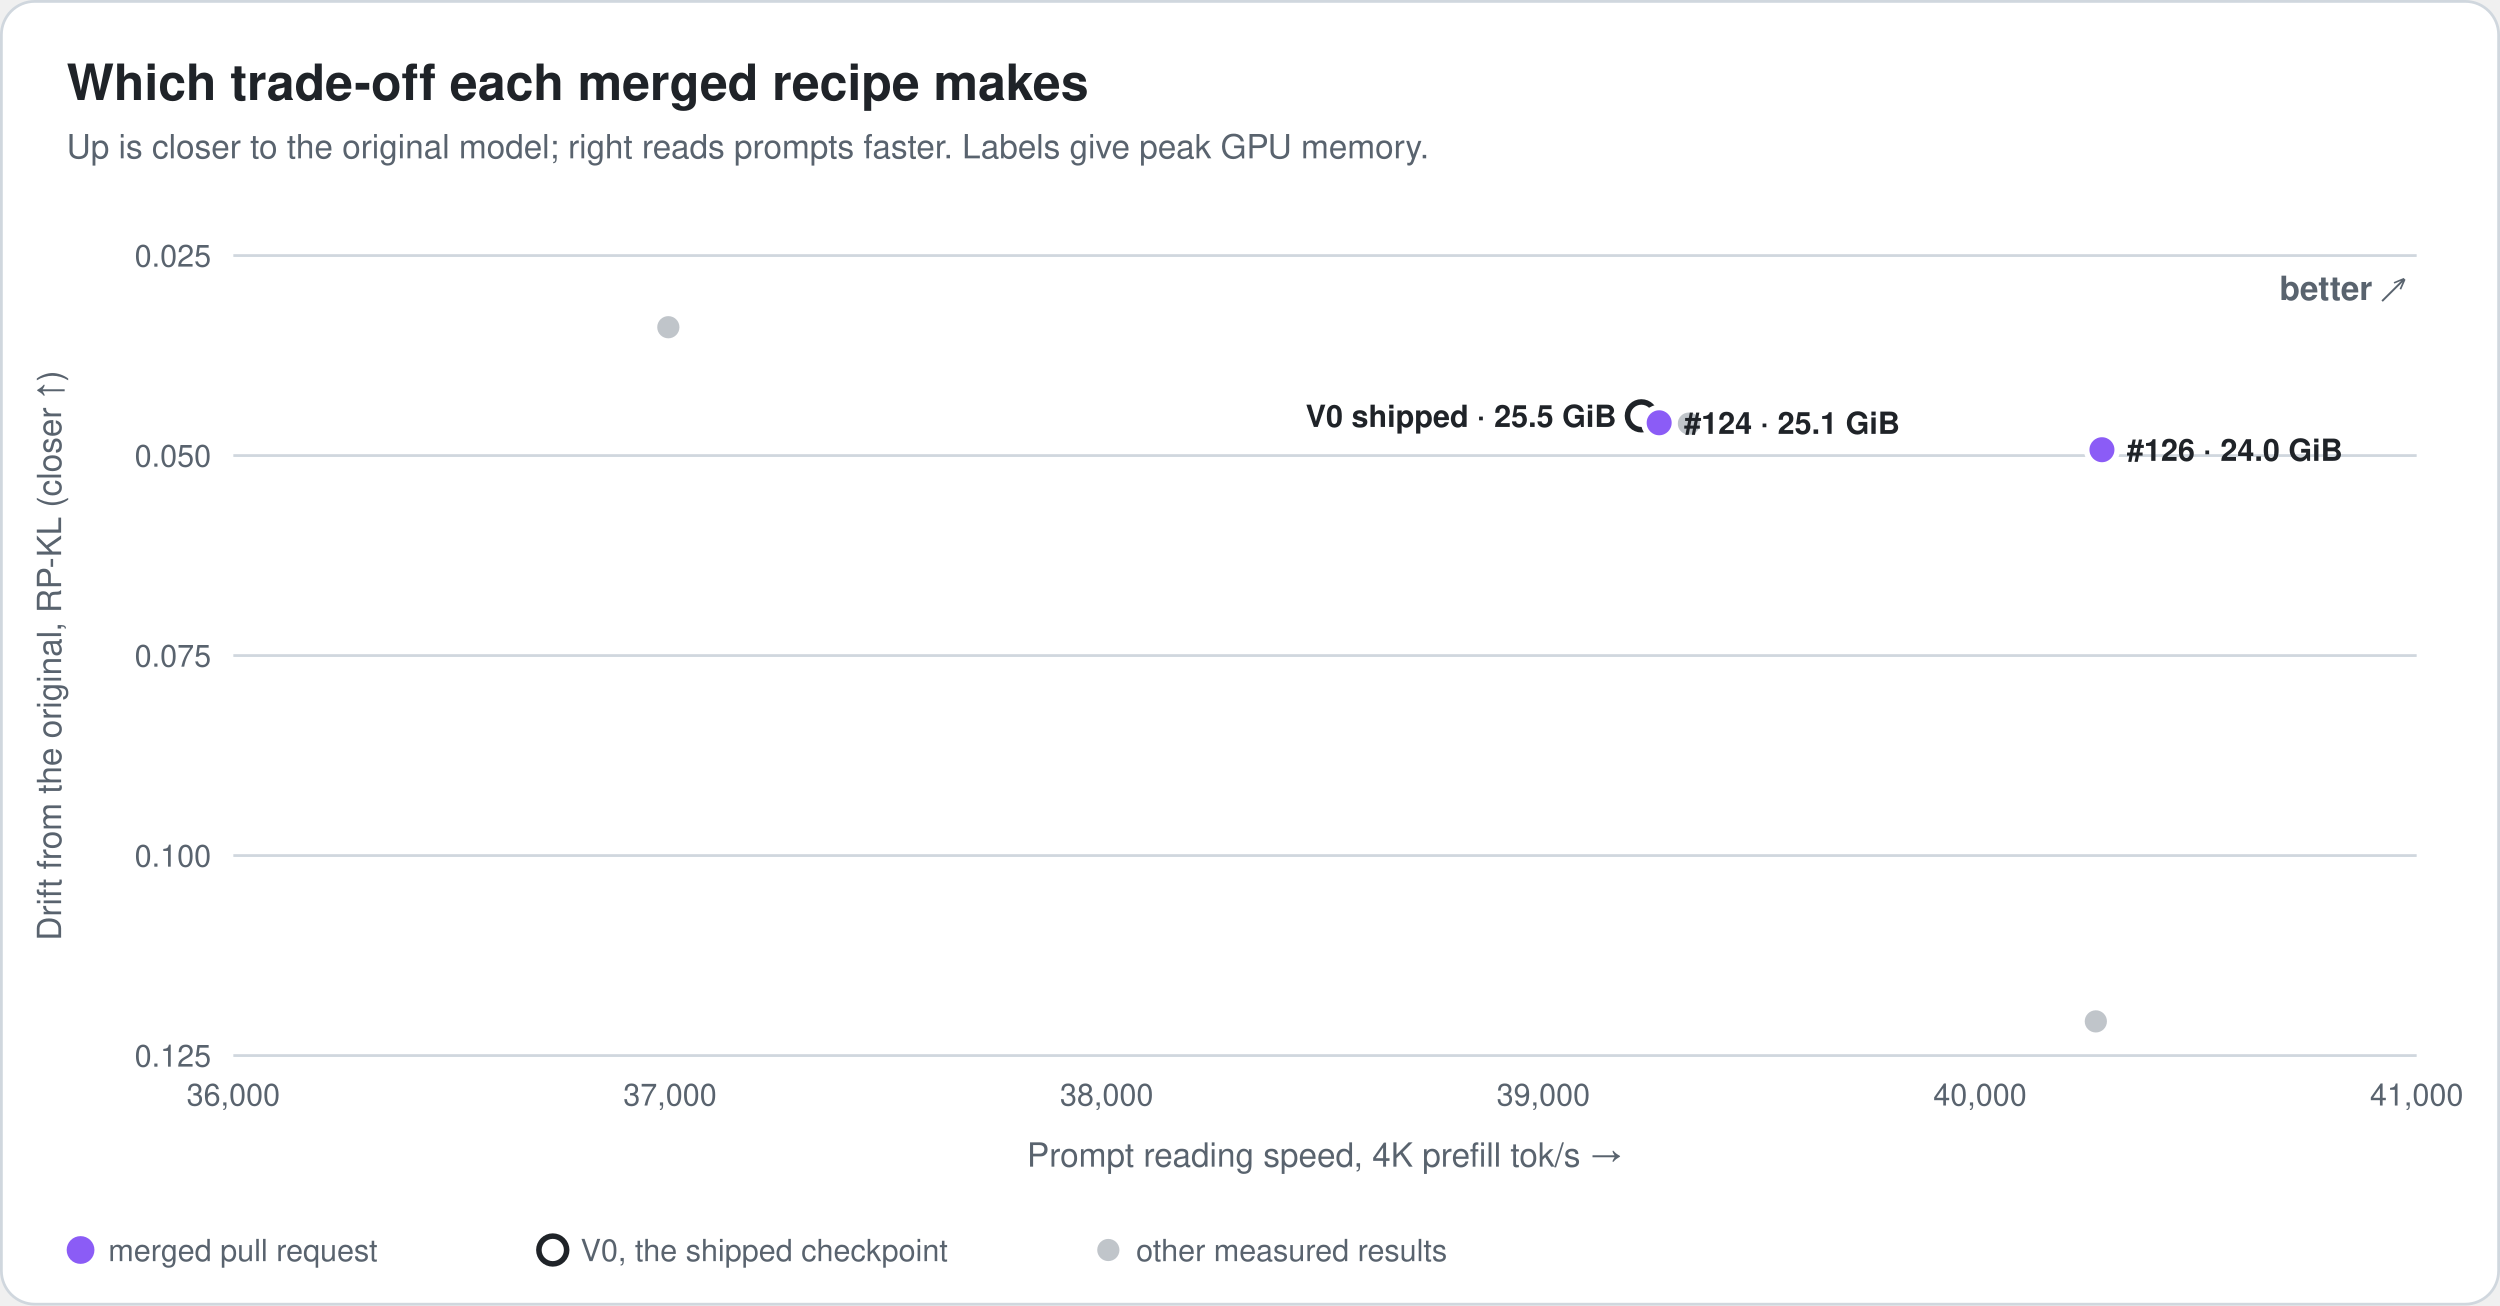
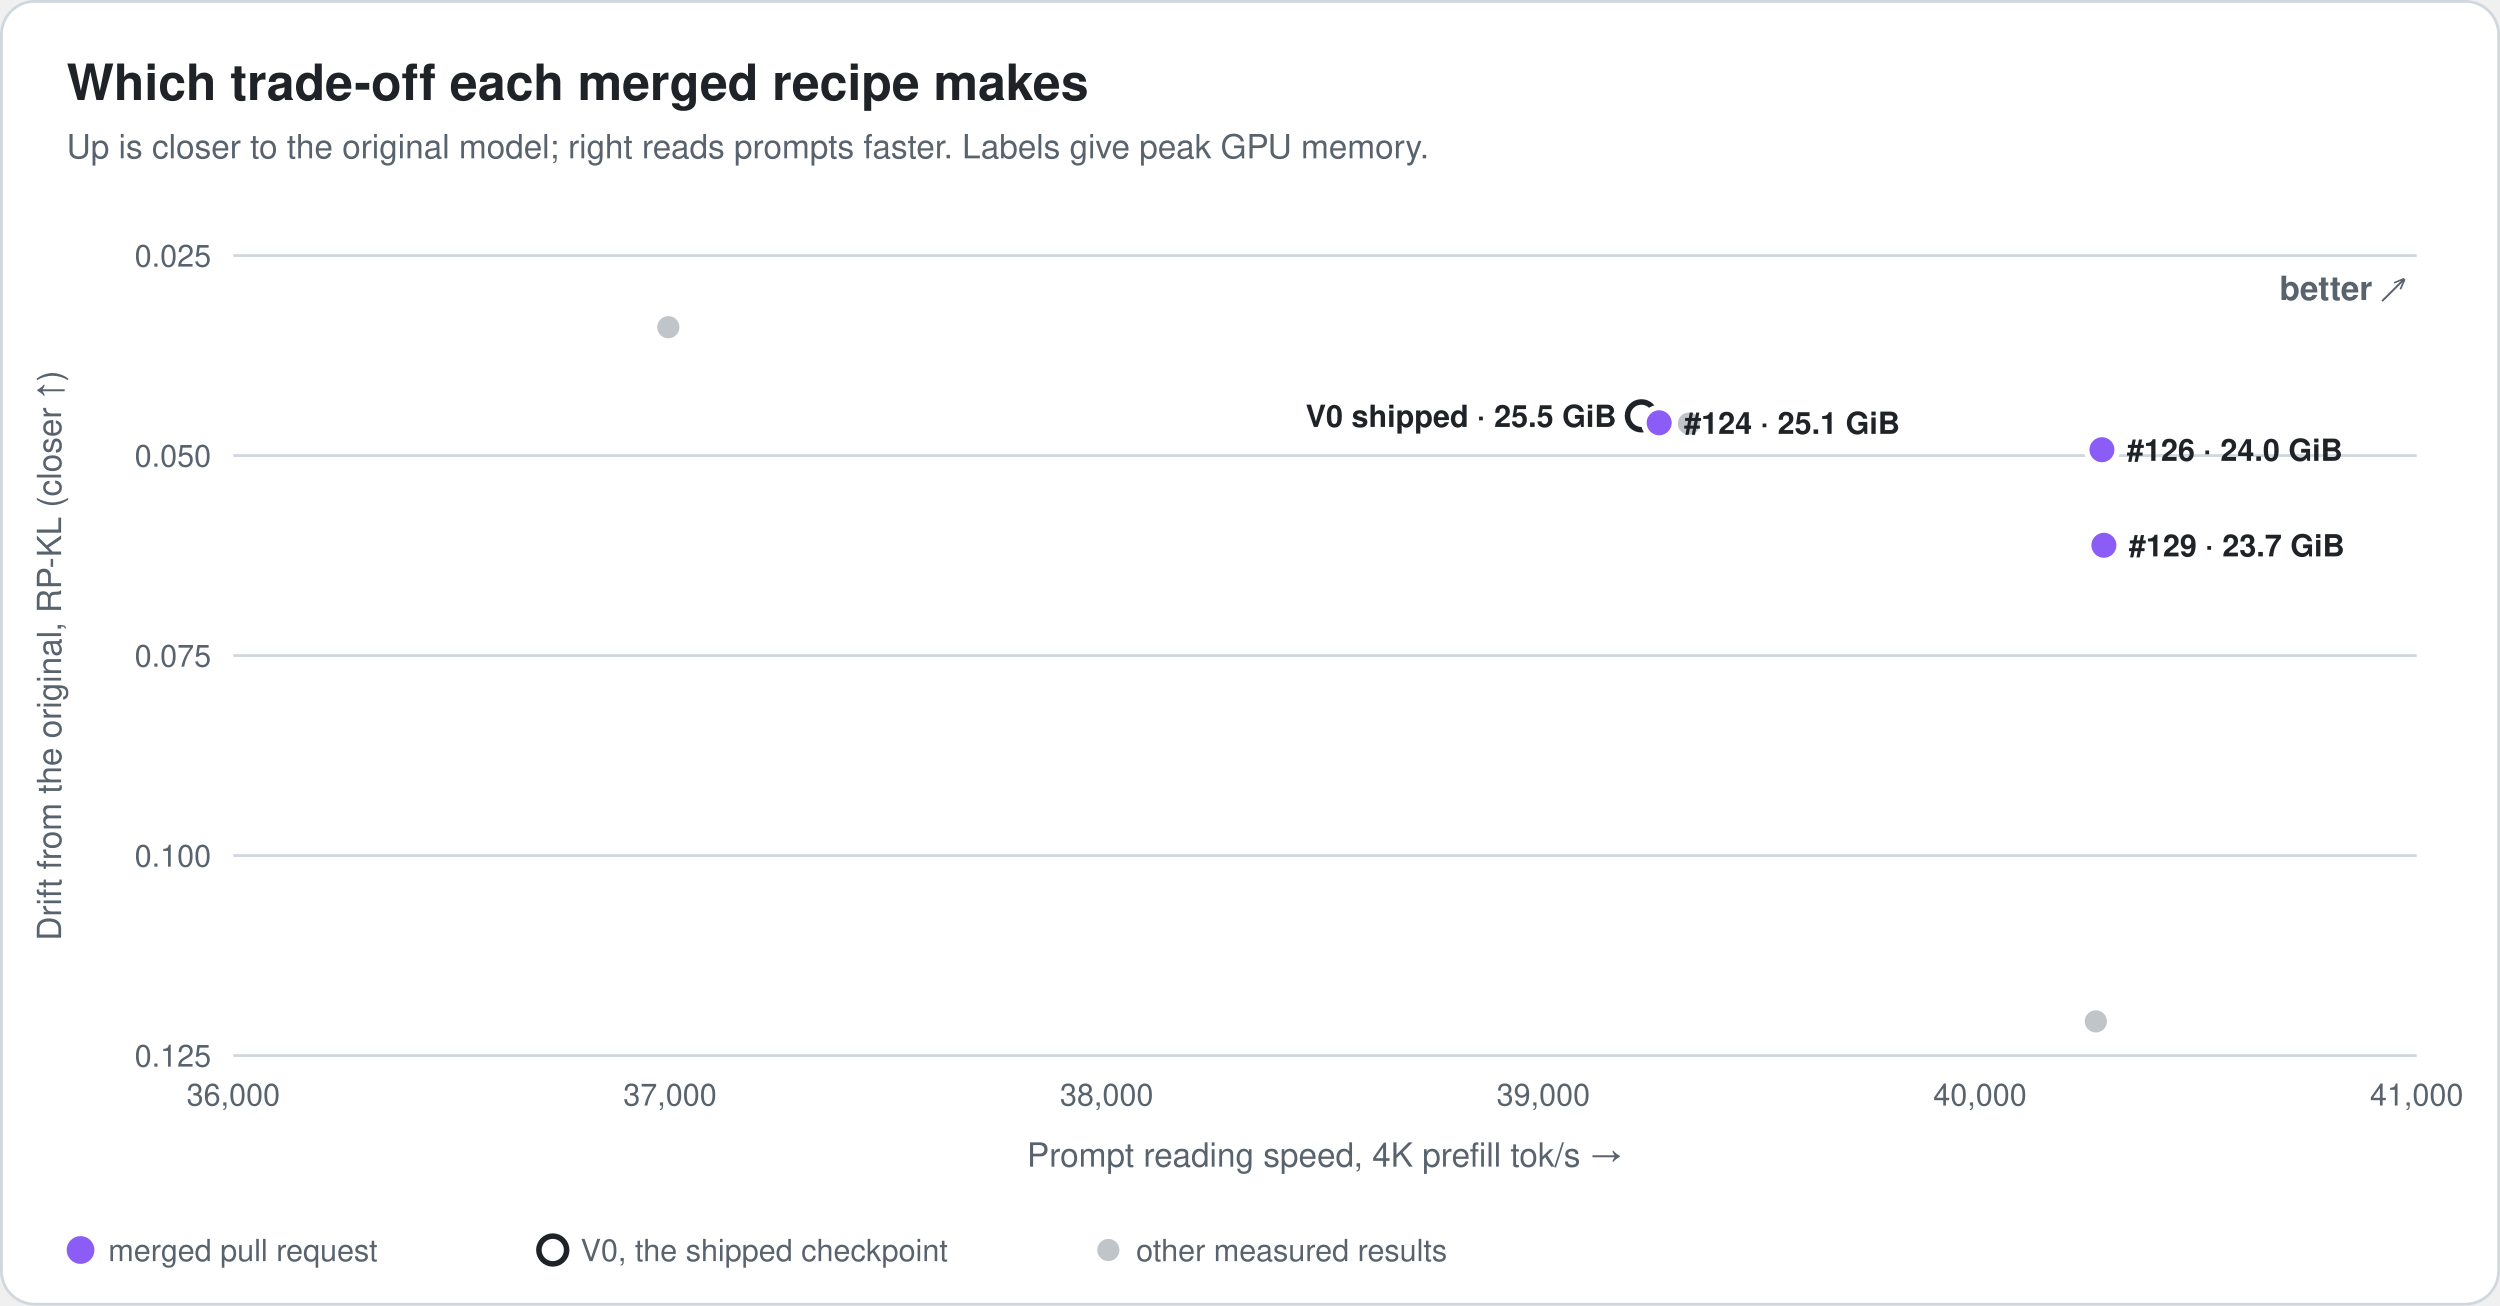
- <svg xmlns="http://www.w3.org/2000/svg" width="900" height="470" viewBox="0 0 900 470" font-family="-apple-system,BlinkMacSystemFont,'Segoe UI',Helvetica,Arial,sans-serif" role="img" aria-label="Trade-offs of 2 merged recipes against the shipped checkpoint">
+ <svg xmlns="http://www.w3.org/2000/svg" width="900" height="470" viewBox="0 0 900 470" font-family="-apple-system,BlinkMacSystemFont,'Segoe UI',Helvetica,Arial,sans-serif" role="img" aria-label="Trade-offs of 3 merged recipes against the shipped checkpoint">
  <style>
.bg{fill:#ffffff;stroke:#d0d7de}.t{fill:#1f2328}.m{fill:#59636e}.rule{stroke:#d0d7de}.ring{stroke:#ffffff}
.acc{fill:#8b5cf6}.accl{stroke:#8b5cf6}.wash{fill:#8b5cf6;fill-opacity:.1}.gry{fill:#8c959f}.rej{fill:#d03b3b}.track{fill:#eaeef2}.tk{stroke:#1f2328}
@media (prefers-color-scheme: dark){
.bg{fill:#0d1117;stroke:#30363d}.t{fill:#e6edf3}.m{fill:#9198a1}.rule{stroke:#30363d}.ring{stroke:#0d1117}
.acc{fill:#9a75f8}.accl{stroke:#9a75f8}.wash{fill:#9a75f8;fill-opacity:.14}.gry{fill:#9198a1}.rej{fill:#e5534b}.track{fill:#21262d}.tk{stroke:#e6edf3}}
</style>
  <rect class="bg" x="0.5" y="0.5" width="899" height="469" rx="12" />
  <text x="24.0" y="36.0" class="t" font-size="18" font-weight="600" text-anchor="start">Which trade-off each merged recipe makes</text>
  <text x="24.0" y="57.0" class="m" font-size="12" font-weight="400" text-anchor="start">Up is closer to the original model; right reads prompts faster. Labels give peak GPU memory.</text>
  <line class="rule" x1="84" x2="870" y1="92.0" y2="92.0" stroke-width="1" />
  <text x="76.0" y="96.0" class="m" font-size="11" font-weight="400" text-anchor="end">0.025</text>
  <line class="rule" x1="84" x2="870" y1="164.0" y2="164.0" stroke-width="1" />
  <text x="76.0" y="168.0" class="m" font-size="11" font-weight="400" text-anchor="end">0.050</text>
  <line class="rule" x1="84" x2="870" y1="236.0" y2="236.0" stroke-width="1" />
  <text x="76.0" y="240.0" class="m" font-size="11" font-weight="400" text-anchor="end">0.075</text>
  <line class="rule" x1="84" x2="870" y1="308.0" y2="308.0" stroke-width="1" />
  <text x="76.0" y="312.0" class="m" font-size="11" font-weight="400" text-anchor="end">0.100</text>
  <line class="rule" x1="84" x2="870" y1="380.0" y2="380.0" stroke-width="1" />
  <text x="76.0" y="384.0" class="m" font-size="11" font-weight="400" text-anchor="end">0.125</text>
  <text x="84.0" y="398.0" class="m" font-size="11" font-weight="400" text-anchor="middle">36,000</text>
  <text x="241.2" y="398.0" class="m" font-size="11" font-weight="400" text-anchor="middle">37,000</text>
  <text x="398.4" y="398.0" class="m" font-size="11" font-weight="400" text-anchor="middle">38,000</text>
  <text x="555.6" y="398.0" class="m" font-size="11" font-weight="400" text-anchor="middle">39,000</text>
  <text x="712.8" y="398.0" class="m" font-size="11" font-weight="400" text-anchor="middle">40,000</text>
  <text x="870.0" y="398.0" class="m" font-size="11" font-weight="400" text-anchor="middle">41,000</text>
  <text x="477.0" y="420.0" class="m" font-size="12" font-weight="400" text-anchor="middle">Prompt reading speed, 4K prefill tok/s →</text>
  <text x="22" y="236.0" class="m" font-size="12" text-anchor="middle" transform="rotate(-90 22 236.0)">Drift from the original, RP-KL (closer ↑)</text>
  <text x="866.0" y="108.0" class="m" font-size="12" font-weight="600" text-anchor="end">better ↗</text>
  <circle class="gry" cx="608.0" cy="152.5" r="4" opacity=".55" />
  <circle class="gry" cx="754.5" cy="367.7" r="4" opacity=".55" />
  <circle class="gry" cx="240.6" cy="117.8" r="4" opacity=".55" />
  <circle class="tk" cx="590.9" cy="149.7" r="5" fill="none" stroke-width="2" />
+   <circle class="acc ring" cx="757.4" cy="196.3" r="5.5" stroke-width="2" />
  <circle class="acc ring" cx="756.7" cy="161.9" r="5.5" stroke-width="2" />
  <circle class="acc ring" cx="597.3" cy="152.2" r="5.5" stroke-width="2" />
  <text x="581.9" y="153.7" class="t" font-size="11" font-weight="600" text-anchor="end">V0 shipped · 25.5 GiB</text>
  <text x="606.3" y="156.2" class="t" font-size="11" font-weight="600" text-anchor="start">#124 · 25.1 GiB</text>
  <text x="765.7" y="165.9" class="t" font-size="11" font-weight="600" text-anchor="start">#126 · 24.0 GiB</text>
+   <text x="766.4" y="200.3" class="t" font-size="11" font-weight="600" text-anchor="start">#129 · 23.7 GiB</text>
  <circle class="acc" cx="29" cy="450" r="5" />
  <text x="39.0" y="454.0" class="m" font-size="11" font-weight="400" text-anchor="start">merged pull request</text>
  <circle class="tk" cx="199" cy="450" r="5" fill="none" stroke-width="2" />
  <text x="209.0" y="454.0" class="m" font-size="11" font-weight="400" text-anchor="start">V0, the shipped checkpoint</text>
  <circle class="gry" cx="399" cy="450" r="4" opacity=".55" />
  <text x="409.0" y="454.0" class="m" font-size="11" font-weight="400" text-anchor="start">other measured results</text>
</svg>
